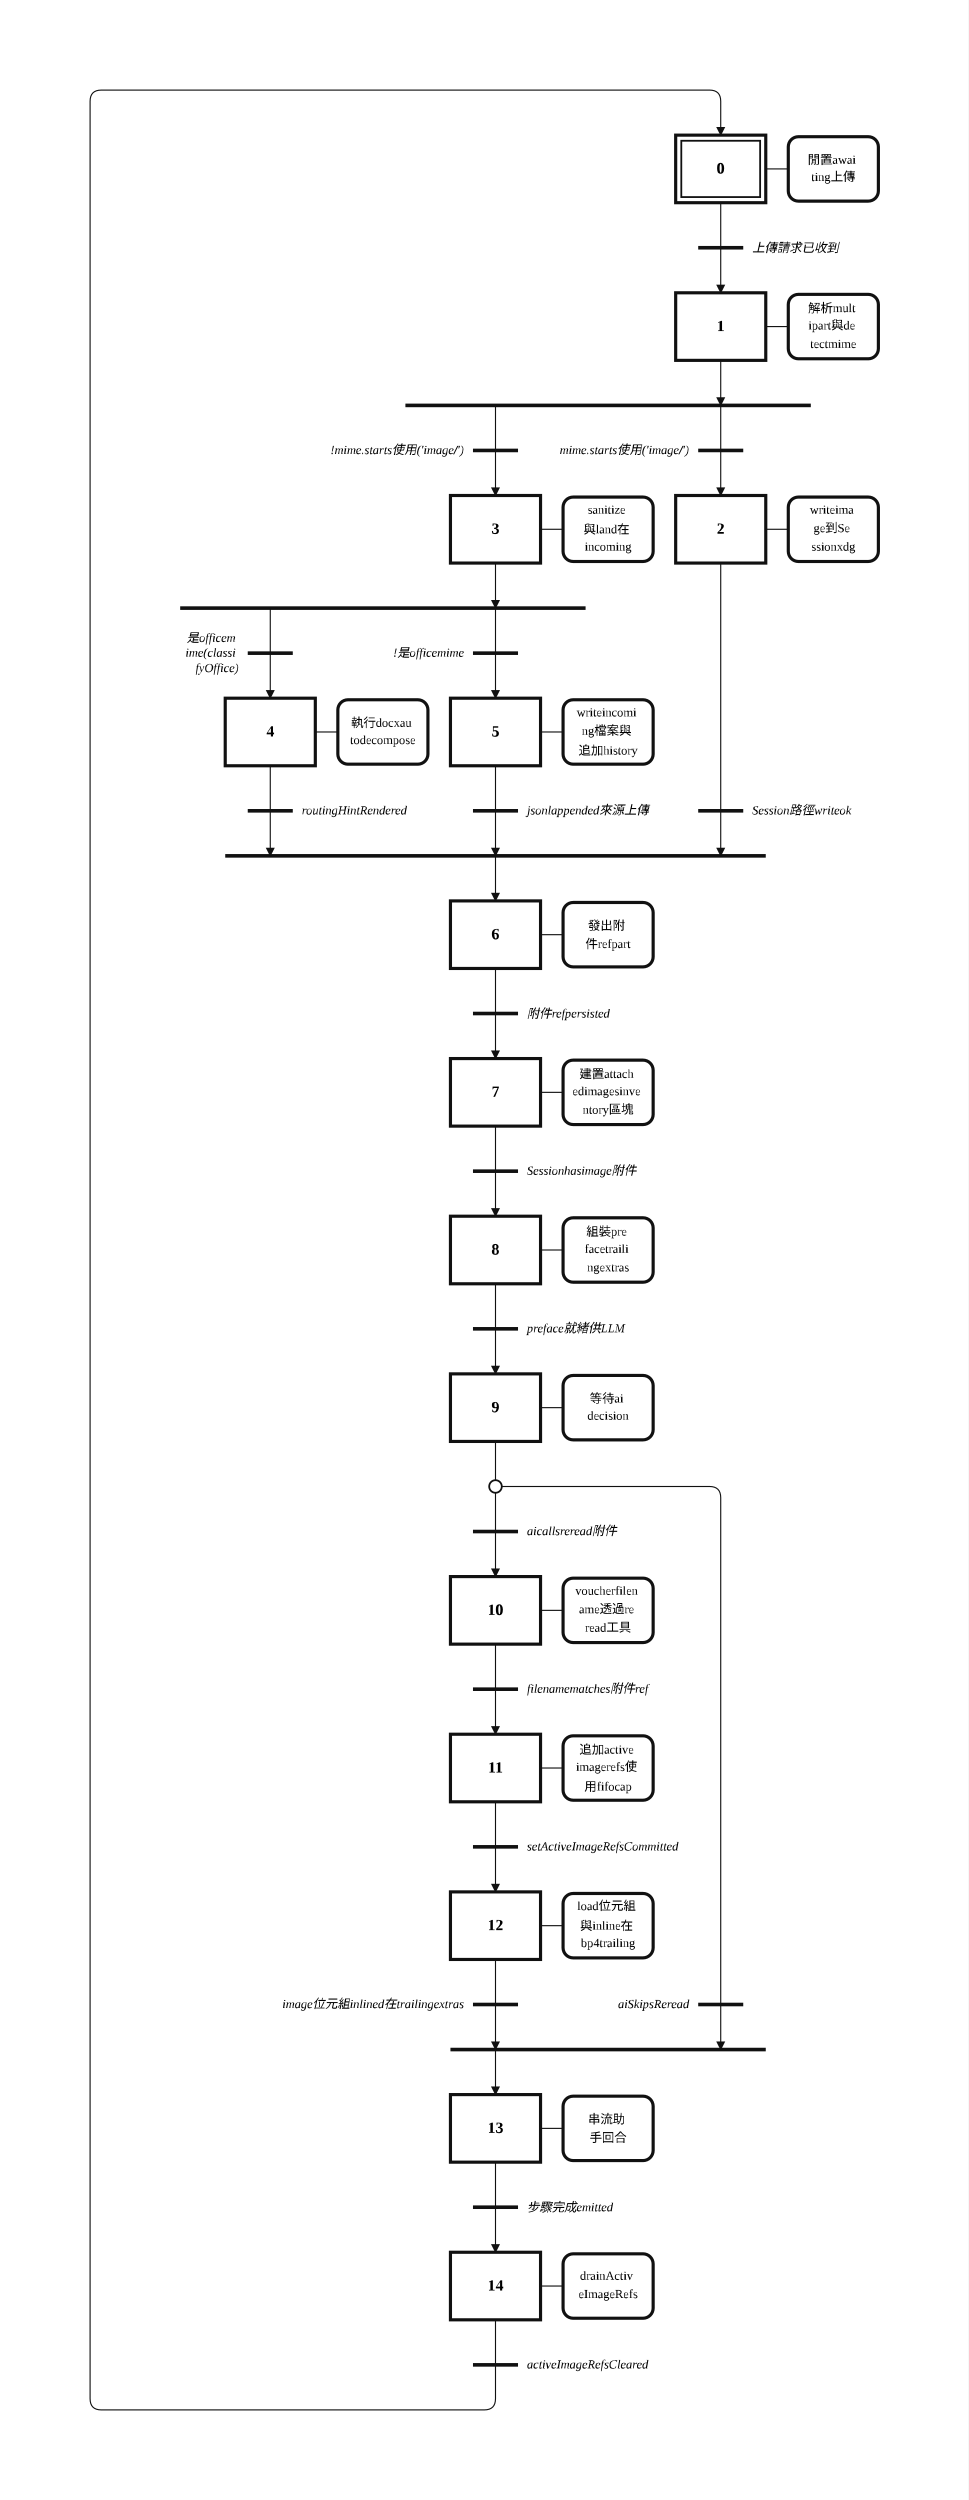
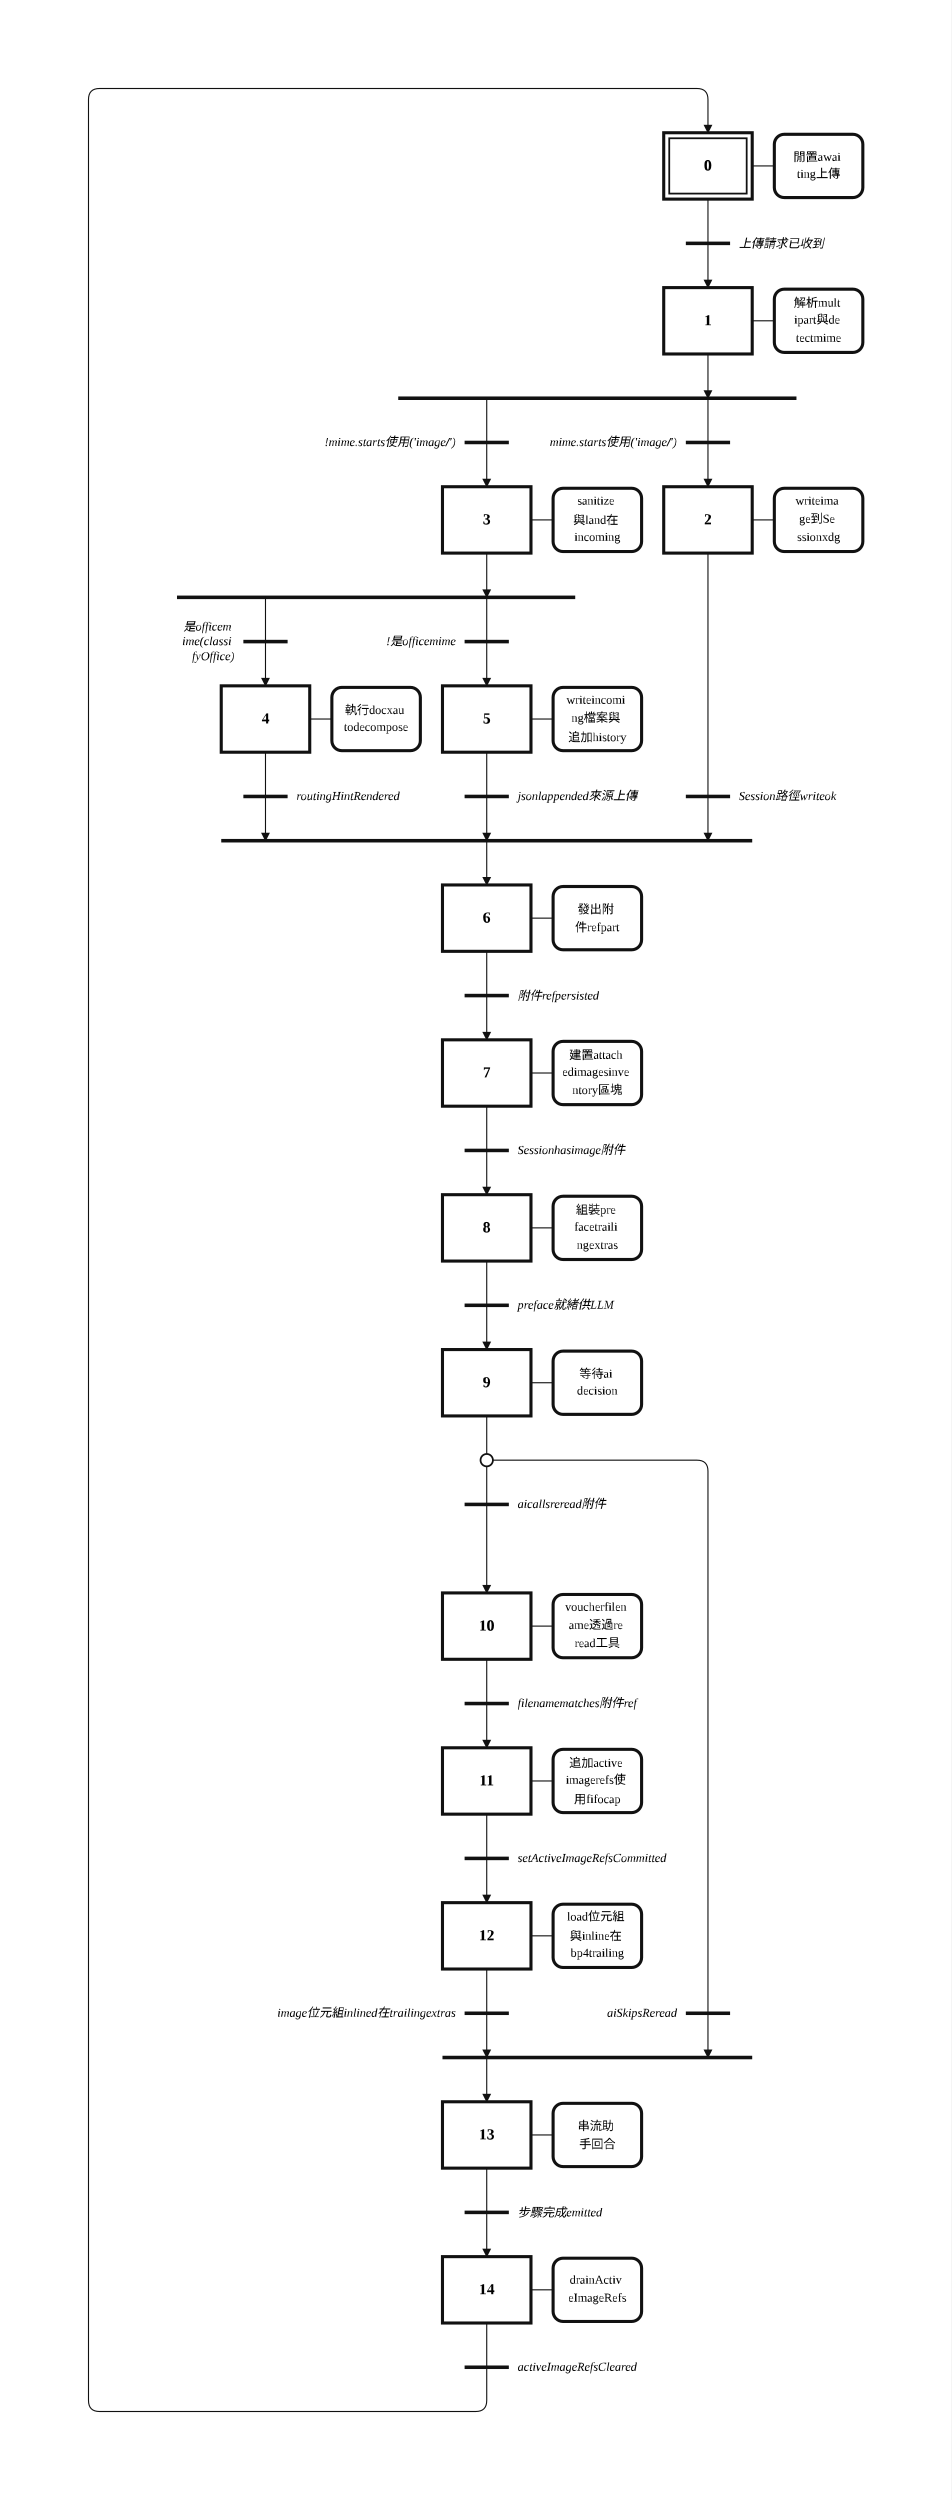
- <svg xmlns="http://www.w3.org/2000/svg" width="860" height="2220" viewBox="-12.00 -2.00 43.00 111.00" role="img">
+ <svg xmlns="http://www.w3.org/2000/svg" width="860" height="2260" viewBox="-12.00 -2.00 43.00 113.00" role="img">
  <style>
.step{fill:#fff;stroke:#111;stroke-width:.14}.step-inner{fill:none;stroke:#111;stroke-width:.08}
.action{fill:#fff;stroke:#111;stroke-width:.14}.gate{stroke:#111;stroke-width:.16}
.edge{fill:none;stroke:#111;stroke-width:.05;stroke-linecap:round;stroke-linejoin:round}.edge-arrow{marker-end:url(#arrow)}
.flyover-mask{stroke:#fff;stroke-width:.12;stroke-linecap:round}
.flyover{fill:none;stroke:#111;stroke-width:.05;stroke-linecap:round}
.junction{fill:#111;stroke:#111;stroke-width:0}.branch-junction{fill:#fff;stroke:#111;stroke-width:.08}
.assoc{stroke:#111;stroke-width:.05}.label{font:bold .7px 'Times New Roman', 'BiauKai', 'DFKai-SB', serif;text-anchor:middle;dominant-baseline:middle}
.action-label{font:.55px 'Times New Roman', 'BiauKai', 'DFKai-SB', serif;text-anchor:middle;dominant-baseline:middle}.gate-label{font:italic .55px 'Times New Roman', 'BiauKai', 'DFKai-SB', serif;text-anchor:start;dominant-baseline:middle}.gate-label-left{font:italic .55px 'Times New Roman', 'BiauKai', 'DFKai-SB', serif;text-anchor:end;dominant-baseline:middle}
</style>
  <defs>
    <marker id="arrow" markerWidth="0.4" markerHeight="0.4" refX="0.36" refY="0.2" orient="auto" markerUnits="userSpaceOnUse">
      <path d="M 0 0 L 0.4 0.2 L 0 0.4 z" fill="#111" />
    </marker>
  </defs>
-   <rect x="-12.00" y="-2.00" width="43.00" height="111.00" fill="white" />
+   <rect x="-12.00" y="-2.00" width="43.00" height="113.00" fill="white" />
  <path class="edge" d="M 20.00 7.00 L 20.00 9.00" />
  <path class="edge edge-arrow" d="M 20.00 9.00 L 20.00 11.00" />
  <path class="edge edge-arrow" d="M 20.00 14.00 L 20.00 16.00" />
  <path class="edge edge-arrow" d="M 20.00 16.00 L 20.00 20.00" />
  <path class="edge edge-arrow" d="M 10.00 16.00 L 10.00 20.00" />
  <path class="edge edge-arrow" d="M 20.00 23.00 L 20.00 36.00" />
  <path class="edge edge-arrow" d="M 10.00 36.00 L 10.00 38.00" />
  <path class="edge edge-arrow" d="M 10.00 23.00 L 10.00 25.00" />
  <path class="edge edge-arrow" d="M 0.00 25.00 L 0.00 29.00" />
  <path class="edge edge-arrow" d="M 10.00 25.00 L 10.00 29.00" />
  <path class="edge edge-arrow" d="M 0.00 32.00 L 0.00 36.00" />
  <path class="edge edge-arrow" d="M 10.00 32.00 L 10.00 36.00" />
  <path class="edge" d="M 10.00 41.00 L 10.00 43.00" />
  <path class="edge edge-arrow" d="M 10.00 43.00 L 10.00 45.00" />
  <path class="edge" d="M 10.00 48.00 L 10.00 50.00" />
  <path class="edge edge-arrow" d="M 10.00 50.00 L 10.00 52.00" />
  <path class="edge" d="M 10.00 55.00 L 10.00 57.00" />
  <path class="edge edge-arrow" d="M 10.00 57.00 L 10.00 59.00" />
  <path class="edge" d="M 10.00 62.00 L 10.00 64.00" />
  <path class="edge" d="M 10.00 64.00 L 10.00 66.00" />
-   <path class="edge edge-arrow" d="M 10.00 66.00 L 10.00 68.00" />
-   <path class="edge edge-arrow" d="M 10.00 64.00 L 19.50 64.00 Q 20.00 64.00 20.00 64.50 L 20.00 89.00" />
-   <path class="edge edge-arrow" d="M 10.00 89.00 L 10.00 91.00" />
-   <path class="edge" d="M 10.00 71.00 L 10.00 73.00" />
-   <path class="edge edge-arrow" d="M 10.00 73.00 L 10.00 75.00" />
-   <path class="edge" d="M 10.00 78.00 L 10.00 80.00" />
-   <path class="edge edge-arrow" d="M 10.00 80.00 L 10.00 82.00" />
-   <path class="edge edge-arrow" d="M 10.00 85.00 L 10.00 89.00" />
-   <path class="edge" d="M 10.00 94.00 L 10.00 96.00" />
-   <path class="edge edge-arrow" d="M 10.00 96.00 L 10.00 98.00" />
-   <path class="edge" d="M 10.00 101.00 L 10.00 103.00" />
-   <path class="edge edge-arrow" d="M 10.00 103.00 L 10.00 104.50 Q 10.00 105.00 9.50 105.00 L -7.50 105.00 Q -8.00 105.00 -8.00 104.50 L -8.00 2.50 Q -8.00 2.00 -7.50 2.00 L 19.50 2.00 Q 20.00 2.00 20.00 2.50 L 20.00 4.00" />
+   <path class="edge edge-arrow" d="M 10.00 66.00 L 10.00 70.00" />
+   <path class="edge edge-arrow" d="M 10.00 64.00 L 19.50 64.00 Q 20.00 64.00 20.00 64.50 L 20.00 91.00" />
+   <path class="edge edge-arrow" d="M 10.00 91.00 L 10.00 93.00" />
+   <path class="edge" d="M 10.00 73.00 L 10.00 75.00" />
+   <path class="edge edge-arrow" d="M 10.00 75.00 L 10.00 77.00" />
+   <path class="edge" d="M 10.00 80.00 L 10.00 82.00" />
+   <path class="edge edge-arrow" d="M 10.00 82.00 L 10.00 84.00" />
+   <path class="edge edge-arrow" d="M 10.00 87.00 L 10.00 91.00" />
+   <path class="edge" d="M 10.00 96.00 L 10.00 98.00" />
+   <path class="edge edge-arrow" d="M 10.00 98.00 L 10.00 100.00" />
+   <path class="edge" d="M 10.00 103.00 L 10.00 105.00" />
+   <path class="edge edge-arrow" d="M 10.00 105.00 L 10.00 106.50 Q 10.00 107.00 9.50 107.00 L -7.50 107.00 Q -8.00 107.00 -8.00 106.50 L -8.00 2.50 Q -8.00 2.00 -7.50 2.00 L 19.50 2.00 Q 20.00 2.00 20.00 2.50 L 20.00 4.00" />
  <rect class="step" x="18.00" y="4.00" width="4.00" height="3.00" />
  <rect class="step-inner" x="18.25" y="4.25" width="3.50" height="2.50" />
  <text class="label" x="20.00" y="5.50">0</text>
  <rect class="step" x="18.00" y="11.00" width="4.00" height="3.00" />
  <text class="label" x="20.00" y="12.50">1</text>
  <rect class="step" x="18.00" y="20.00" width="4.00" height="3.00" />
  <text class="label" x="20.00" y="21.50">2</text>
  <rect class="step" x="8.00" y="20.00" width="4.00" height="3.00" />
  <text class="label" x="10.00" y="21.50">3</text>
  <rect class="step" x="-2.00" y="29.00" width="4.00" height="3.00" />
  <text class="label" x="0.00" y="30.50">4</text>
  <rect class="step" x="8.00" y="29.00" width="4.00" height="3.00" />
  <text class="label" x="10.00" y="30.50">5</text>
  <rect class="step" x="8.00" y="38.00" width="4.00" height="3.00" />
  <text class="label" x="10.00" y="39.50">6</text>
  <rect class="step" x="8.00" y="45.00" width="4.00" height="3.00" />
  <text class="label" x="10.00" y="46.50">7</text>
  <rect class="step" x="8.00" y="52.00" width="4.00" height="3.00" />
  <text class="label" x="10.00" y="53.50">8</text>
  <rect class="step" x="8.00" y="59.00" width="4.00" height="3.00" />
  <text class="label" x="10.00" y="60.50">9</text>
-   <rect class="step" x="8.00" y="68.00" width="4.00" height="3.00" />
-   <text class="label" x="10.00" y="69.50">10</text>
-   <rect class="step" x="8.00" y="75.00" width="4.00" height="3.00" />
-   <text class="label" x="10.00" y="76.50">11</text>
-   <rect class="step" x="8.00" y="82.00" width="4.00" height="3.00" />
-   <text class="label" x="10.00" y="83.50">12</text>
-   <rect class="step" x="8.00" y="91.00" width="4.00" height="3.00" />
-   <text class="label" x="10.00" y="92.50">13</text>
-   <rect class="step" x="8.00" y="98.00" width="4.00" height="3.00" />
-   <text class="label" x="10.00" y="99.50">14</text>
+   <rect class="step" x="8.00" y="70.00" width="4.00" height="3.00" />
+   <text class="label" x="10.00" y="71.50">10</text>
+   <rect class="step" x="8.00" y="77.00" width="4.00" height="3.00" />
+   <text class="label" x="10.00" y="78.50">11</text>
+   <rect class="step" x="8.00" y="84.00" width="4.00" height="3.00" />
+   <text class="label" x="10.00" y="85.50">12</text>
+   <rect class="step" x="8.00" y="93.00" width="4.00" height="3.00" />
+   <text class="label" x="10.00" y="94.50">13</text>
+   <rect class="step" x="8.00" y="100.00" width="4.00" height="3.00" />
+   <text class="label" x="10.00" y="101.50">14</text>
  <line class="assoc" x1="22.00" y1="5.50" x2="23.00" y2="5.50" />
  <rect class="action" x="23.00" y="4.07" width="4.00" height="2.86" rx="0.45" ry="0.45" />
  <text class="action-label" x="25.00" y="5.09">
    <tspan x="25.00" dy="0">閒置awai</tspan>
    <tspan x="25.00" dy="0.82">ting上傳</tspan>
  </text>
  <line class="assoc" x1="22.00" y1="12.50" x2="23.00" y2="12.50" />
  <rect class="action" x="23.00" y="11.07" width="4.00" height="2.86" rx="0.45" ry="0.45" />
  <text class="action-label" x="25.00" y="11.68">
    <tspan x="25.00" dy="0">解析mult</tspan>
    <tspan x="25.00" dy="0.82">ipart與de</tspan>
    <tspan x="25.00" dy="0.82">tectmime</tspan>
  </text>
  <line class="assoc" x1="22.00" y1="21.50" x2="23.00" y2="21.50" />
  <rect class="action" x="23.00" y="20.07" width="4.00" height="2.86" rx="0.45" ry="0.45" />
  <text class="action-label" x="25.00" y="20.68">
    <tspan x="25.00" dy="0">writeima</tspan>
    <tspan x="25.00" dy="0.82">ge到Se</tspan>
    <tspan x="25.00" dy="0.82">ssionxdg</tspan>
  </text>
  <line class="assoc" x1="12.00" y1="21.50" x2="13.00" y2="21.50" />
  <rect class="action" x="13.00" y="20.07" width="4.00" height="2.86" rx="0.45" ry="0.45" />
  <text class="action-label" x="15.00" y="20.68">
    <tspan x="15.00" dy="0">sanitize</tspan>
    <tspan x="15.00" dy="0.82">與land在</tspan>
    <tspan x="15.00" dy="0.82">incoming</tspan>
  </text>
  <line class="assoc" x1="2.00" y1="30.50" x2="3.00" y2="30.50" />
  <rect class="action" x="3.00" y="29.07" width="4.00" height="2.86" rx="0.45" ry="0.45" />
  <text class="action-label" x="5.00" y="30.09">
    <tspan x="5.00" dy="0">執行docxau</tspan>
    <tspan x="5.00" dy="0.82">todecompose</tspan>
  </text>
  <line class="assoc" x1="12.00" y1="30.50" x2="13.00" y2="30.50" />
  <rect class="action" x="13.00" y="29.07" width="4.00" height="2.86" rx="0.45" ry="0.45" />
  <text class="action-label" x="15.00" y="29.68">
    <tspan x="15.00" dy="0">writeincomi</tspan>
    <tspan x="15.00" dy="0.82">ng檔案與</tspan>
    <tspan x="15.00" dy="0.82">追加history</tspan>
  </text>
  <line class="assoc" x1="12.00" y1="39.50" x2="13.00" y2="39.50" />
  <rect class="action" x="13.00" y="38.07" width="4.00" height="2.86" rx="0.45" ry="0.45" />
  <text class="action-label" x="15.00" y="39.09">
    <tspan x="15.00" dy="0">發出附</tspan>
    <tspan x="15.00" dy="0.82">件refpart</tspan>
  </text>
  <line class="assoc" x1="12.00" y1="46.50" x2="13.00" y2="46.50" />
  <rect class="action" x="13.00" y="45.07" width="4.00" height="2.86" rx="0.45" ry="0.45" />
  <text class="action-label" x="15.00" y="45.68">
    <tspan x="15.00" dy="0">建置attach</tspan>
    <tspan x="15.00" dy="0.82">edimagesinve</tspan>
    <tspan x="15.00" dy="0.82">ntory區塊</tspan>
  </text>
  <line class="assoc" x1="12.00" y1="53.50" x2="13.00" y2="53.50" />
  <rect class="action" x="13.00" y="52.07" width="4.00" height="2.86" rx="0.45" ry="0.45" />
  <text class="action-label" x="15.00" y="52.68">
    <tspan x="15.00" dy="0">組裝pre</tspan>
    <tspan x="15.00" dy="0.82">facetraili</tspan>
    <tspan x="15.00" dy="0.82">ngextras</tspan>
  </text>
  <line class="assoc" x1="12.00" y1="60.50" x2="13.00" y2="60.50" />
  <rect class="action" x="13.00" y="59.07" width="4.00" height="2.86" rx="0.45" ry="0.45" />
  <text class="action-label" x="15.00" y="60.09">
    <tspan x="15.00" dy="0">等待ai</tspan>
    <tspan x="15.00" dy="0.82">decision</tspan>
  </text>
-   <line class="assoc" x1="12.00" y1="69.50" x2="13.00" y2="69.50" />
-   <rect class="action" x="13.00" y="68.07" width="4.00" height="2.86" rx="0.45" ry="0.45" />
-   <text class="action-label" x="15.00" y="68.68">
+   <line class="assoc" x1="12.00" y1="71.50" x2="13.00" y2="71.50" />
+   <rect class="action" x="13.00" y="70.07" width="4.00" height="2.86" rx="0.45" ry="0.45" />
+   <text class="action-label" x="15.00" y="70.68">
    <tspan x="15.00" dy="0">voucherfilen</tspan>
    <tspan x="15.00" dy="0.82">ame透過re</tspan>
    <tspan x="15.00" dy="0.82">read工具</tspan>
  </text>
-   <line class="assoc" x1="12.00" y1="76.50" x2="13.00" y2="76.50" />
-   <rect class="action" x="13.00" y="75.07" width="4.00" height="2.86" rx="0.45" ry="0.45" />
-   <text class="action-label" x="15.00" y="75.68">
+   <line class="assoc" x1="12.00" y1="78.50" x2="13.00" y2="78.50" />
+   <rect class="action" x="13.00" y="77.07" width="4.00" height="2.86" rx="0.45" ry="0.45" />
+   <text class="action-label" x="15.00" y="77.68">
    <tspan x="15.00" dy="0">追加active</tspan>
    <tspan x="15.00" dy="0.82">imagerefs使</tspan>
    <tspan x="15.00" dy="0.82">用fifocap</tspan>
  </text>
-   <line class="assoc" x1="12.00" y1="83.50" x2="13.00" y2="83.50" />
-   <rect class="action" x="13.00" y="82.07" width="4.00" height="2.86" rx="0.45" ry="0.45" />
-   <text class="action-label" x="15.00" y="82.68">
+   <line class="assoc" x1="12.00" y1="85.50" x2="13.00" y2="85.50" />
+   <rect class="action" x="13.00" y="84.07" width="4.00" height="2.86" rx="0.45" ry="0.45" />
+   <text class="action-label" x="15.00" y="84.68">
    <tspan x="15.00" dy="0">load位元組</tspan>
    <tspan x="15.00" dy="0.82">與inline在</tspan>
    <tspan x="15.00" dy="0.82">bp4trailing</tspan>
  </text>
-   <line class="assoc" x1="12.00" y1="92.50" x2="13.00" y2="92.50" />
-   <rect class="action" x="13.00" y="91.07" width="4.00" height="2.86" rx="0.45" ry="0.45" />
-   <text class="action-label" x="15.00" y="92.09">
+   <line class="assoc" x1="12.00" y1="94.50" x2="13.00" y2="94.50" />
+   <rect class="action" x="13.00" y="93.07" width="4.00" height="2.86" rx="0.45" ry="0.45" />
+   <text class="action-label" x="15.00" y="94.09">
    <tspan x="15.00" dy="0">串流助</tspan>
    <tspan x="15.00" dy="0.82">手回合</tspan>
  </text>
-   <line class="assoc" x1="12.00" y1="99.50" x2="13.00" y2="99.50" />
-   <rect class="action" x="13.00" y="98.07" width="4.00" height="2.86" rx="0.45" ry="0.45" />
-   <text class="action-label" x="15.00" y="99.09">
+   <line class="assoc" x1="12.00" y1="101.50" x2="13.00" y2="101.50" />
+   <rect class="action" x="13.00" y="100.07" width="4.00" height="2.86" rx="0.45" ry="0.45" />
+   <text class="action-label" x="15.00" y="101.09">
    <tspan x="15.00" dy="0">drainActiv</tspan>
    <tspan x="15.00" dy="0.82">eImageRefs</tspan>
  </text>
  <line class="gate" x1="19.00" y1="9.00" x2="21.00" y2="9.00" />
  <text class="gate-label" x="21.40" y="9.00">
    <tspan x="21.40" dy="0">上傳請求已收到</tspan>
  </text>
  <line class="gate" x1="6.00" y1="16.00" x2="24.00" y2="16.00" />
  <line class="gate" x1="-2.00" y1="36.00" x2="22.00" y2="36.00" />
  <line class="gate" x1="-4.00" y1="25.00" x2="14.00" y2="25.00" />
  <line class="gate" x1="9.00" y1="43.00" x2="11.00" y2="43.00" />
  <text class="gate-label" x="11.40" y="43.00">
    <tspan x="11.40" dy="0">附件refpersisted</tspan>
  </text>
  <line class="gate" x1="9.00" y1="50.00" x2="11.00" y2="50.00" />
  <text class="gate-label" x="11.40" y="50.00">
    <tspan x="11.40" dy="0">Sessionhasimage附件</tspan>
  </text>
  <line class="gate" x1="9.00" y1="57.00" x2="11.00" y2="57.00" />
  <text class="gate-label" x="11.40" y="57.00">
    <tspan x="11.40" dy="0">preface就緒供LLM</tspan>
  </text>
  <line class="gate" x1="9.00" y1="66.00" x2="11.00" y2="66.00" />
  <text class="gate-label" x="11.40" y="66.00">
    <tspan x="11.40" dy="0">aicallsreread附件</tspan>
  </text>
-   <line class="gate" x1="8.00" y1="89.00" x2="22.00" y2="89.00" />
-   <line class="gate" x1="9.00" y1="73.00" x2="11.00" y2="73.00" />
-   <text class="gate-label" x="11.40" y="73.00">
+   <line class="gate" x1="8.00" y1="91.00" x2="22.00" y2="91.00" />
+   <line class="gate" x1="9.00" y1="75.00" x2="11.00" y2="75.00" />
+   <text class="gate-label" x="11.40" y="75.00">
    <tspan x="11.40" dy="0">filenamematches附件ref</tspan>
  </text>
-   <line class="gate" x1="9.00" y1="80.00" x2="11.00" y2="80.00" />
-   <text class="gate-label" x="11.40" y="80.00">
+   <line class="gate" x1="9.00" y1="82.00" x2="11.00" y2="82.00" />
+   <text class="gate-label" x="11.40" y="82.00">
    <tspan x="11.40" dy="0">setActiveImageRefsCommitted</tspan>
  </text>
-   <line class="gate" x1="9.00" y1="96.00" x2="11.00" y2="96.00" />
-   <text class="gate-label" x="11.40" y="96.00">
+   <line class="gate" x1="9.00" y1="98.00" x2="11.00" y2="98.00" />
+   <text class="gate-label" x="11.40" y="98.00">
    <tspan x="11.40" dy="0">步驟完成emitted</tspan>
  </text>
-   <line class="gate" x1="9.00" y1="103.00" x2="11.00" y2="103.00" />
-   <text class="gate-label" x="11.40" y="103.00">
+   <line class="gate" x1="9.00" y1="105.00" x2="11.00" y2="105.00" />
+   <text class="gate-label" x="11.40" y="105.00">
    <tspan x="11.40" dy="0">activeImageRefsCleared</tspan>
  </text>
  <line class="gate" x1="19.00" y1="18.00" x2="21.00" y2="18.00" />
  <text class="gate-label-left" x="18.60" y="18.00">
    <tspan x="18.60" dy="0">mime.starts使用('image/')</tspan>
  </text>
  <line class="gate" x1="9.00" y1="18.00" x2="11.00" y2="18.00" />
  <text class="gate-label-left" x="8.60" y="18.00">
    <tspan x="8.60" dy="0">!mime.starts使用('image/')</tspan>
  </text>
  <line class="gate" x1="19.00" y1="34.00" x2="21.00" y2="34.00" />
  <text class="gate-label" x="21.40" y="34.00">
    <tspan x="21.40" dy="0">Session路徑writeok</tspan>
  </text>
  <line class="gate" x1="-1.00" y1="27.00" x2="1.00" y2="27.00" />
  <text class="gate-label-left" x="-1.40" y="26.32">
    <tspan x="-1.40" dy="0">是officem</tspan>
    <tspan x="-1.40" dy="0.68">ime(classi</tspan>
    <tspan x="-1.40" dy="0.68">fyOffice)</tspan>
  </text>
  <line class="gate" x1="9.00" y1="27.00" x2="11.00" y2="27.00" />
  <text class="gate-label-left" x="8.60" y="27.00">
    <tspan x="8.60" dy="0">!是officemime</tspan>
  </text>
  <line class="gate" x1="-1.00" y1="34.00" x2="1.00" y2="34.00" />
  <text class="gate-label" x="1.40" y="34.00">
    <tspan x="1.40" dy="0">routingHintRendered</tspan>
  </text>
  <line class="gate" x1="9.00" y1="34.00" x2="11.00" y2="34.00" />
  <text class="gate-label" x="11.40" y="34.00">
    <tspan x="11.40" dy="0">jsonlappended來源上傳</tspan>
  </text>
-   <line class="gate" x1="19.00" y1="87.00" x2="21.00" y2="87.00" />
-   <text class="gate-label-left" x="18.60" y="87.00">
+   <line class="gate" x1="19.00" y1="89.00" x2="21.00" y2="89.00" />
+   <text class="gate-label-left" x="18.60" y="89.00">
    <tspan x="18.60" dy="0">aiSkipsReread</tspan>
  </text>
-   <line class="gate" x1="9.00" y1="87.00" x2="11.00" y2="87.00" />
-   <text class="gate-label-left" x="8.60" y="87.00">
+   <line class="gate" x1="9.00" y1="89.00" x2="11.00" y2="89.00" />
+   <text class="gate-label-left" x="8.60" y="89.00">
    <tspan x="8.60" dy="0">image位元組inlined在trailingextras</tspan>
  </text>
  <circle class="branch-junction" cx="10.00" cy="64.00" r="0.28" />
</svg>
